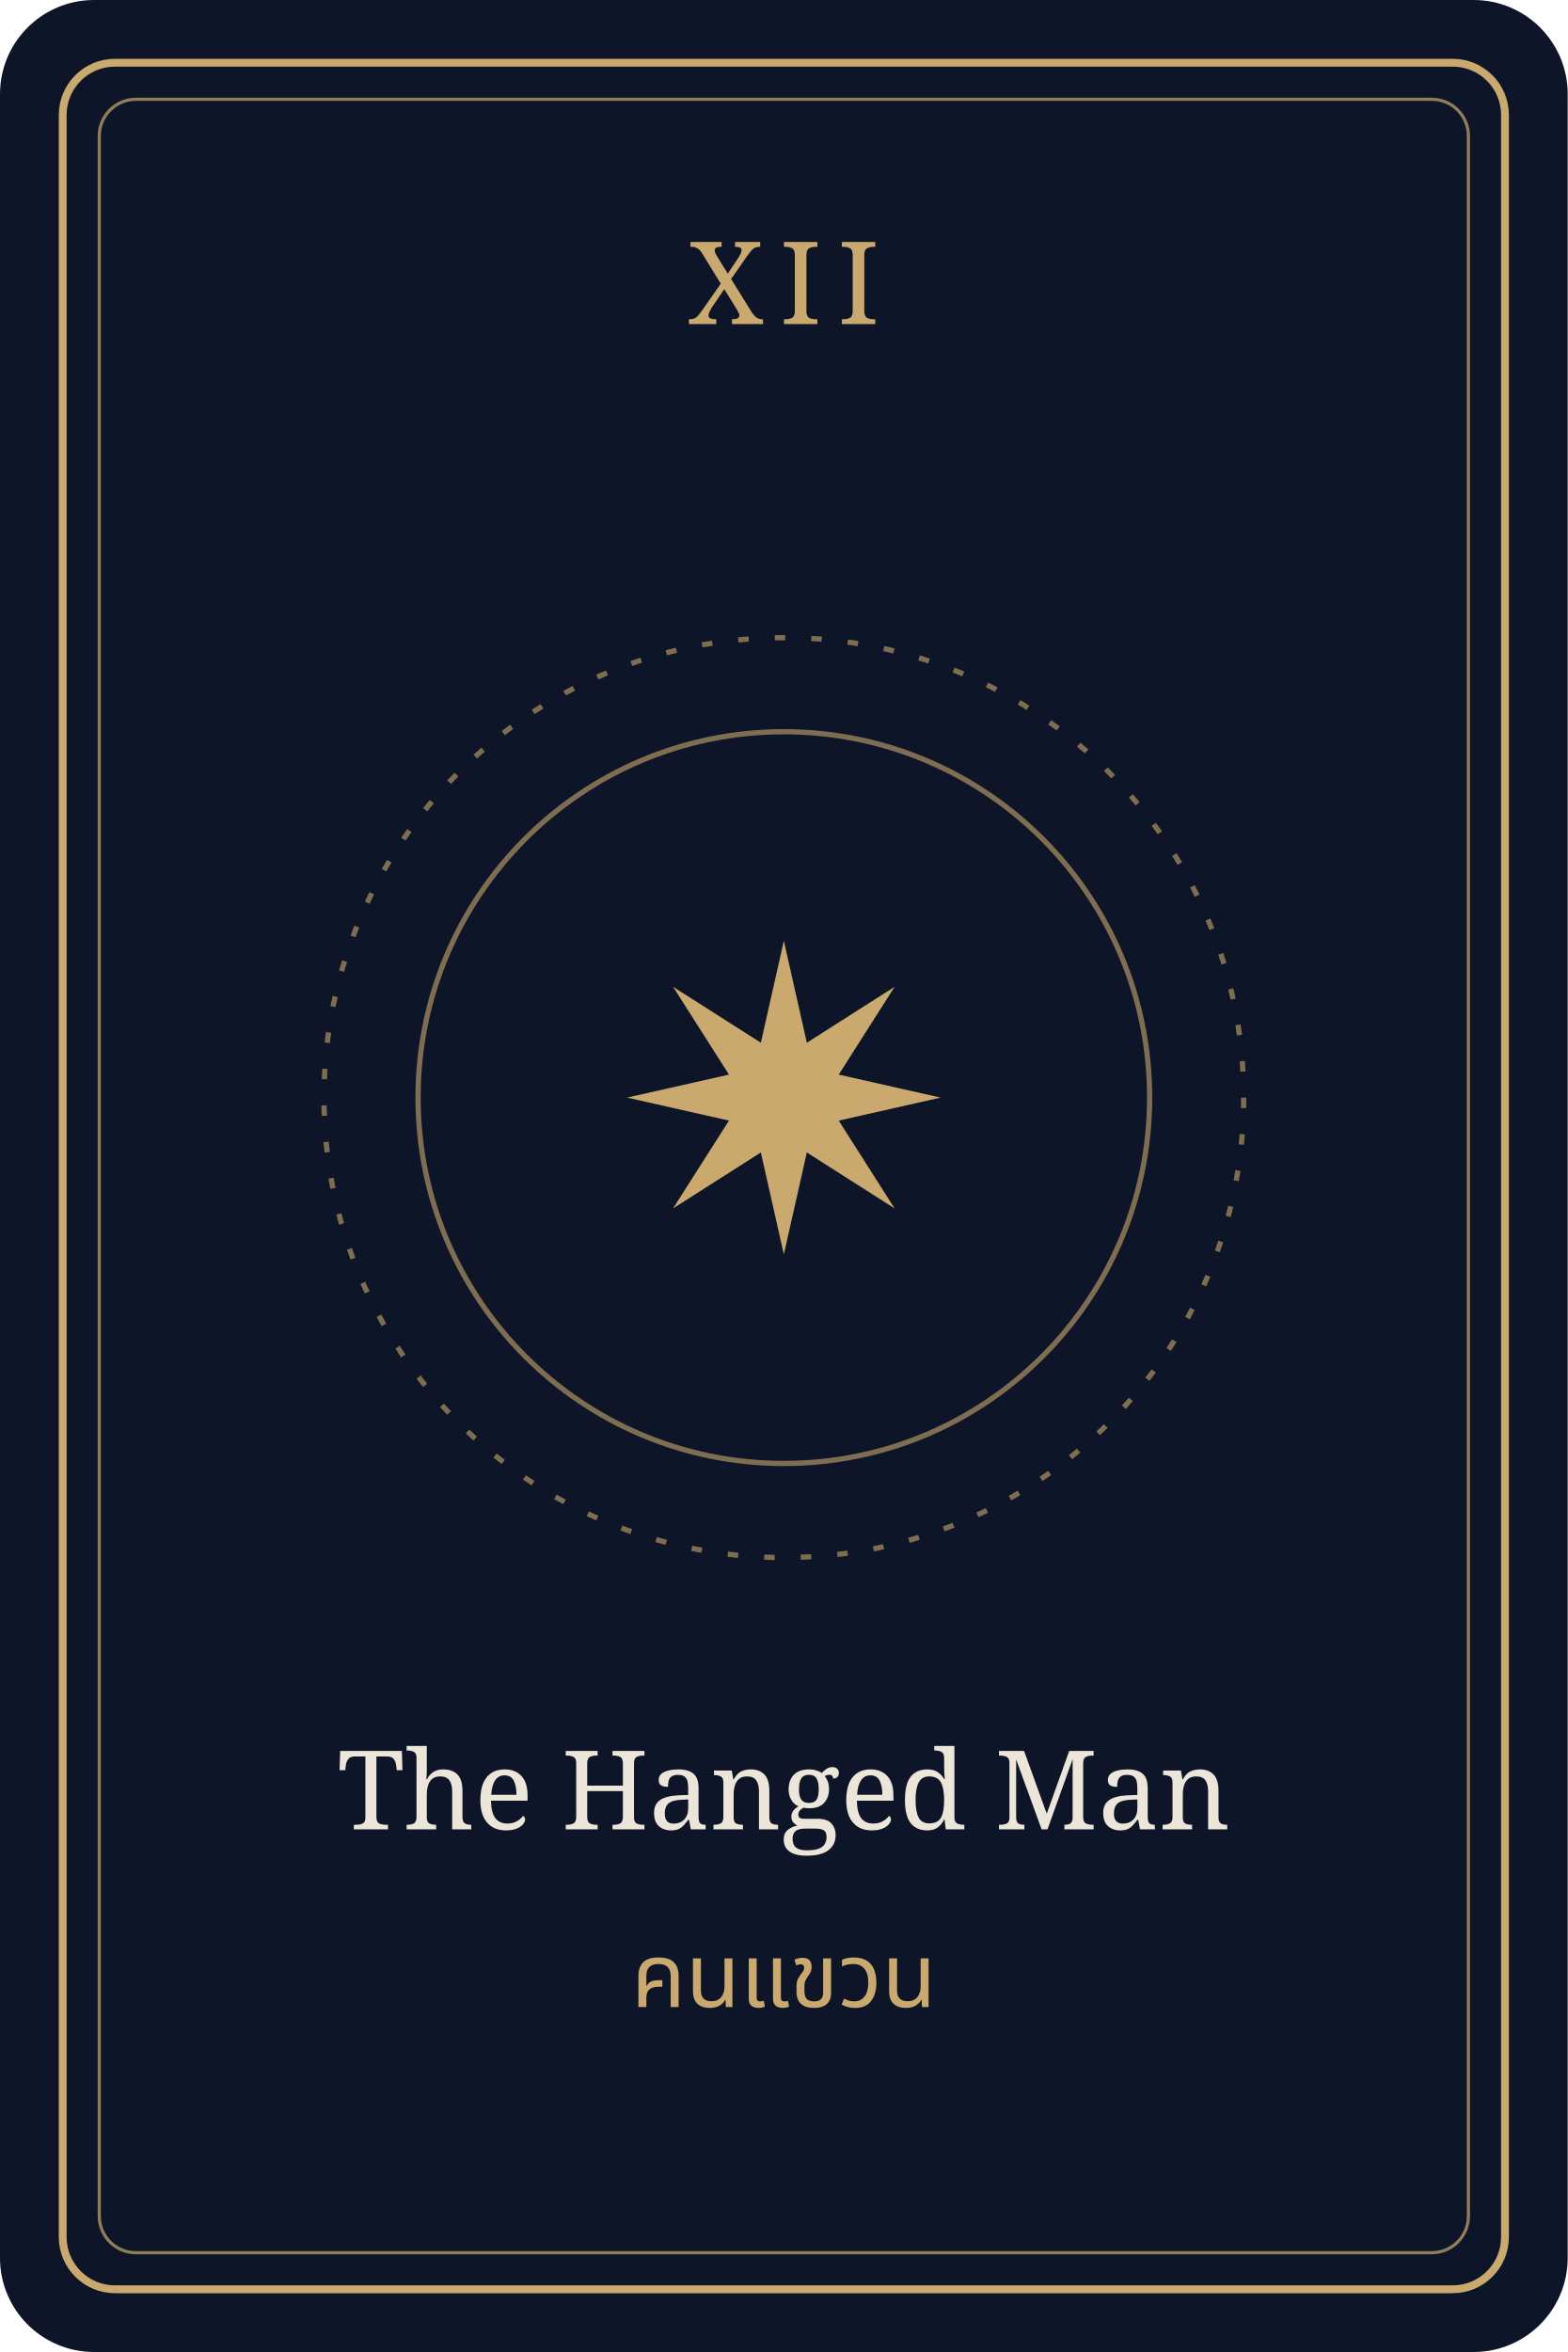
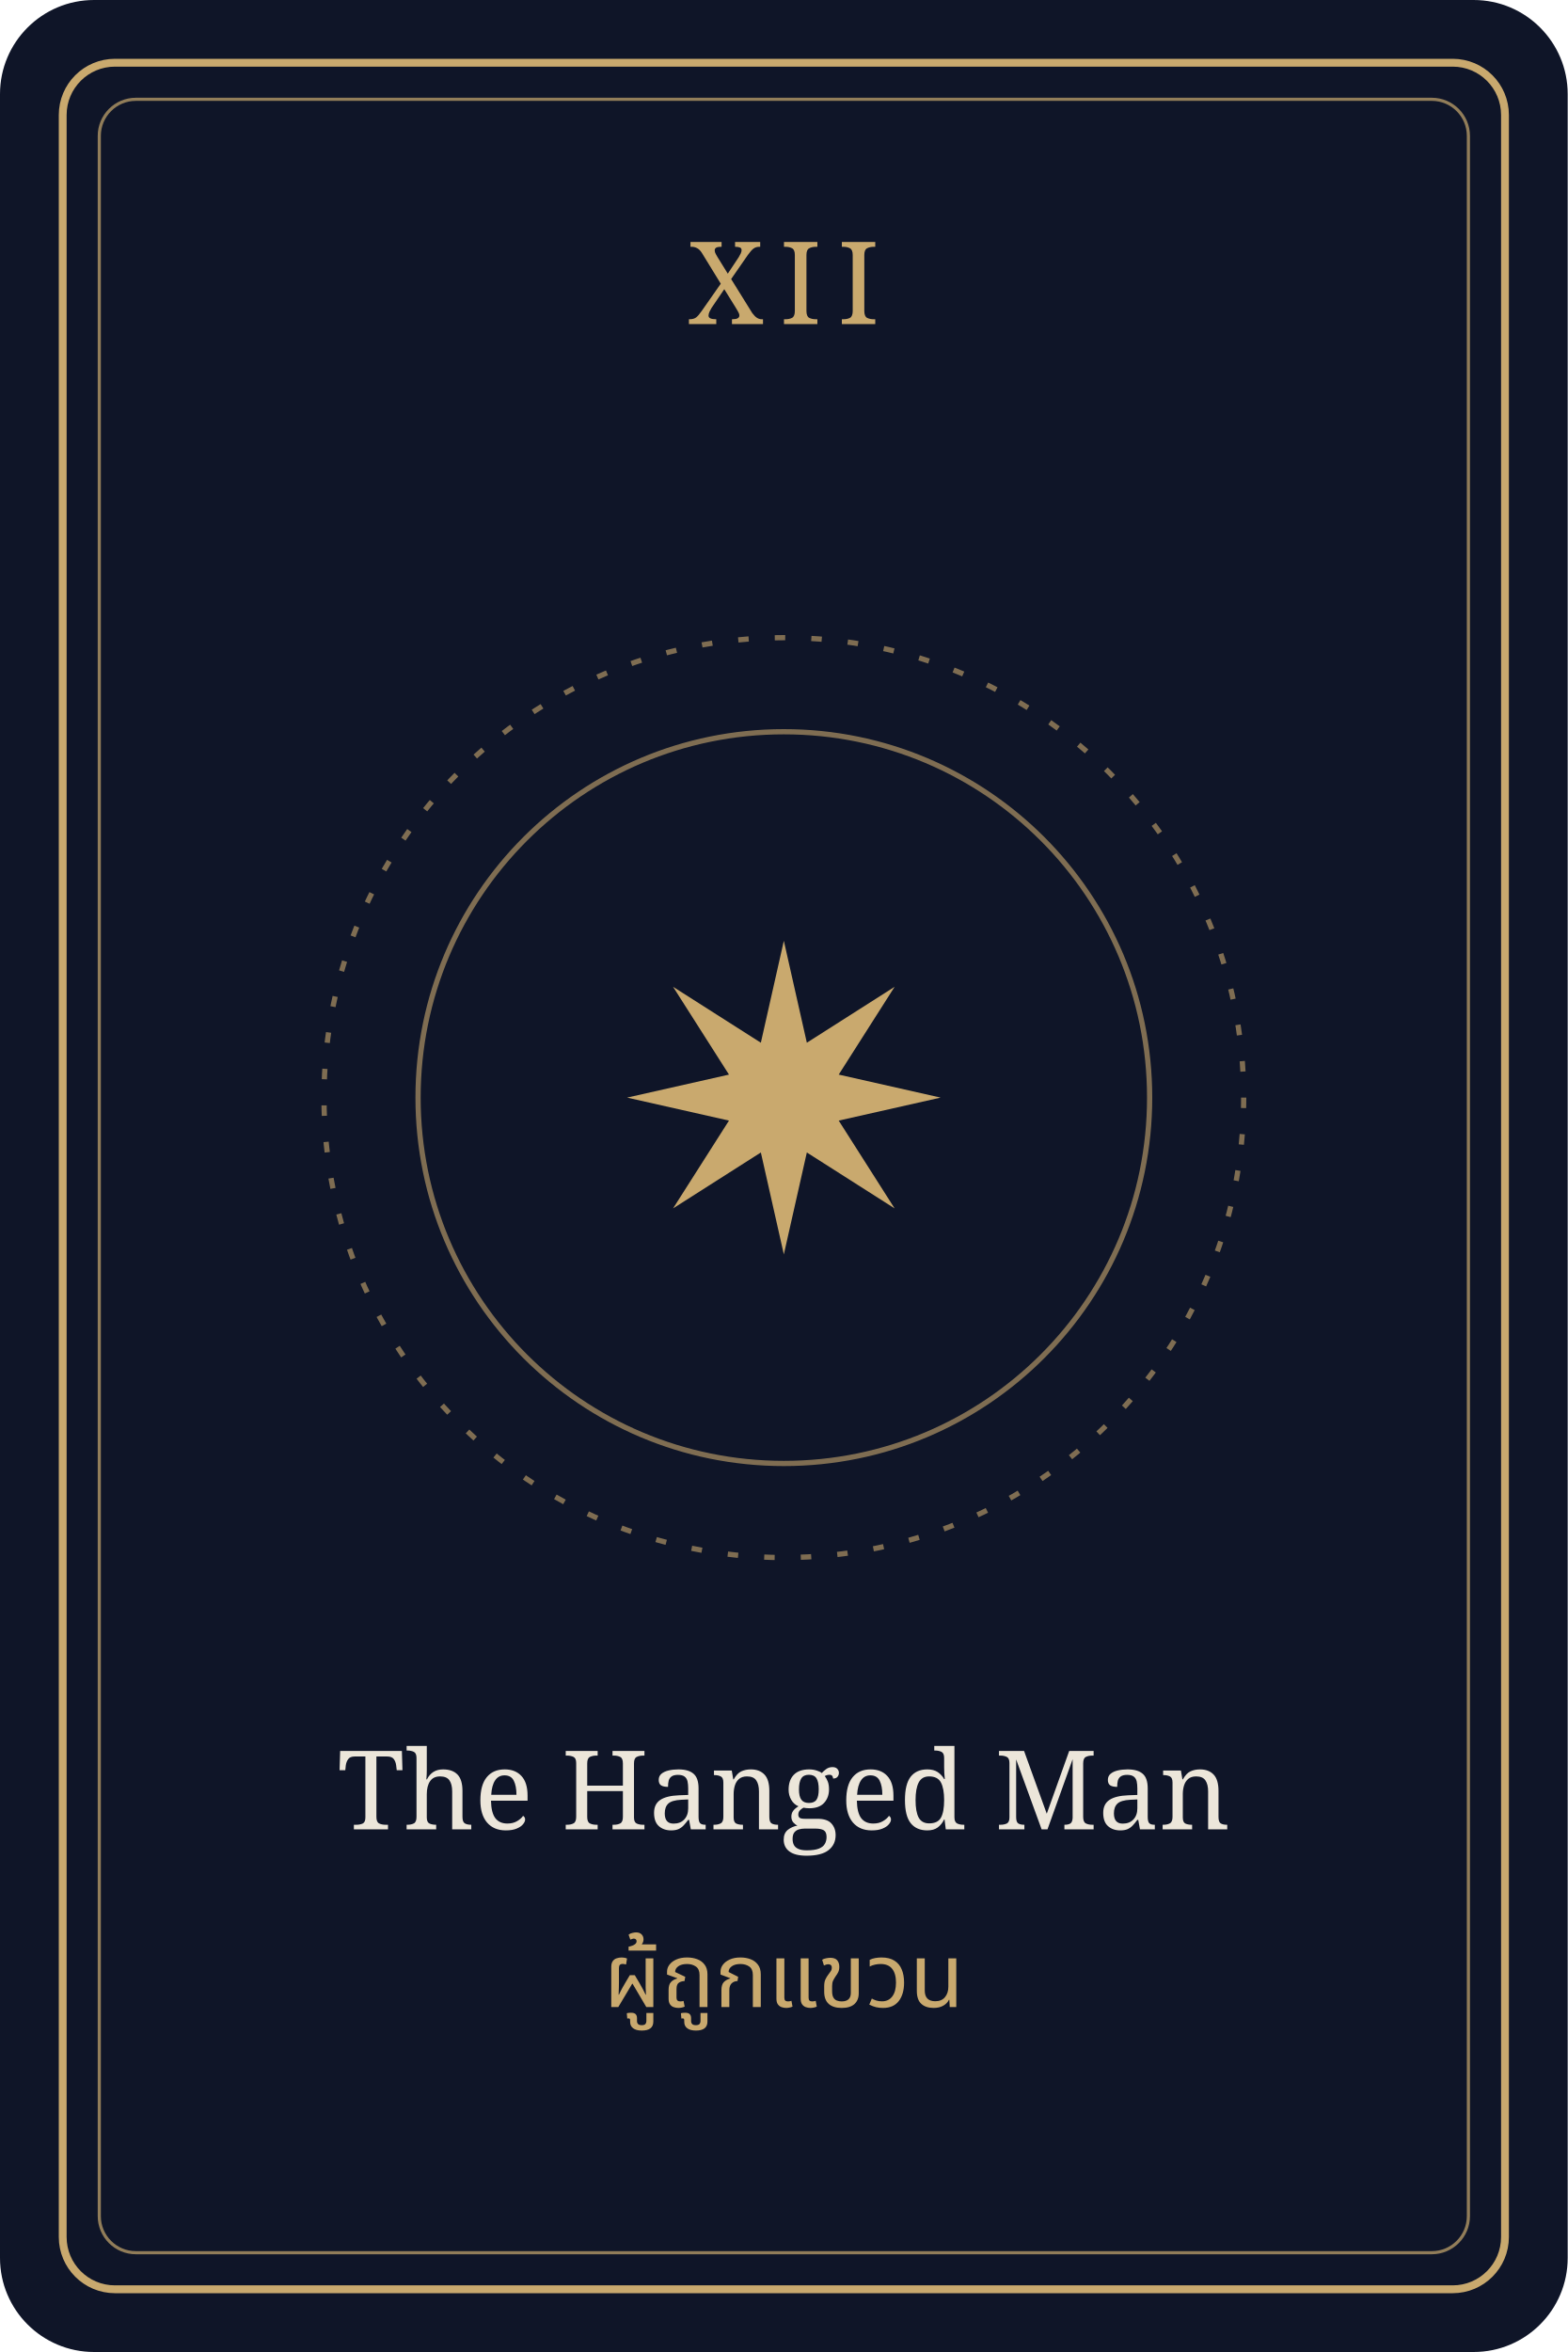
<svg xmlns="http://www.w3.org/2000/svg" viewBox="0 0 300 450">
  <rect width="300" height="450" rx="18" fill="#0f1528" />
  <rect x="12" y="12" width="276" height="426" rx="10" fill="none" stroke="#c9a96e" stroke-width="1.5" />
  <rect x="19" y="19" width="262" height="412" rx="7" fill="none" stroke="#c9a96e" stroke-width=".6" opacity=".7" />
  <text x="150" y="62" text-anchor="middle" fill="#c9a96e" font-family="Georgia,serif" font-size="22" letter-spacing="3">XII</text>
  <g fill="none" stroke="#c9a96e" stroke-width="1" opacity=".6">
    <circle cx="150" cy="210" r="70" />
    <circle cx="150" cy="210" r="88" stroke-dasharray="2 5" />
  </g>
  <g fill="#c9a96e">
    <polygon points="150.0,180.0 154.4,199.5 171.2,188.8 160.5,205.6 180.0,210.0 160.5,214.4 171.2,231.2 154.4,220.5 150.0,240.0 145.6,220.5 128.8,231.2 139.5,214.4 120.0,210.0 139.5,205.6 128.8,188.8 145.6,199.5" />
  </g>
  <text x="150" y="350" text-anchor="middle" fill="#ece6da" font-family="Georgia,serif" font-size="21">The Hanged Man</text>
-   <text x="150" y="384" text-anchor="middle" fill="#c9a96e" font-family="'Noto Sans Thai','IBM Plex Sans Thai',sans-serif" font-size="17">คนแขวน</text>
+   <text x="150" y="384" text-anchor="middle" fill="#c9a96e" font-family="'Noto Sans Thai','IBM Plex Sans Thai',sans-serif" font-size="17">ผู้ถูกแขวน</text>
</svg>
